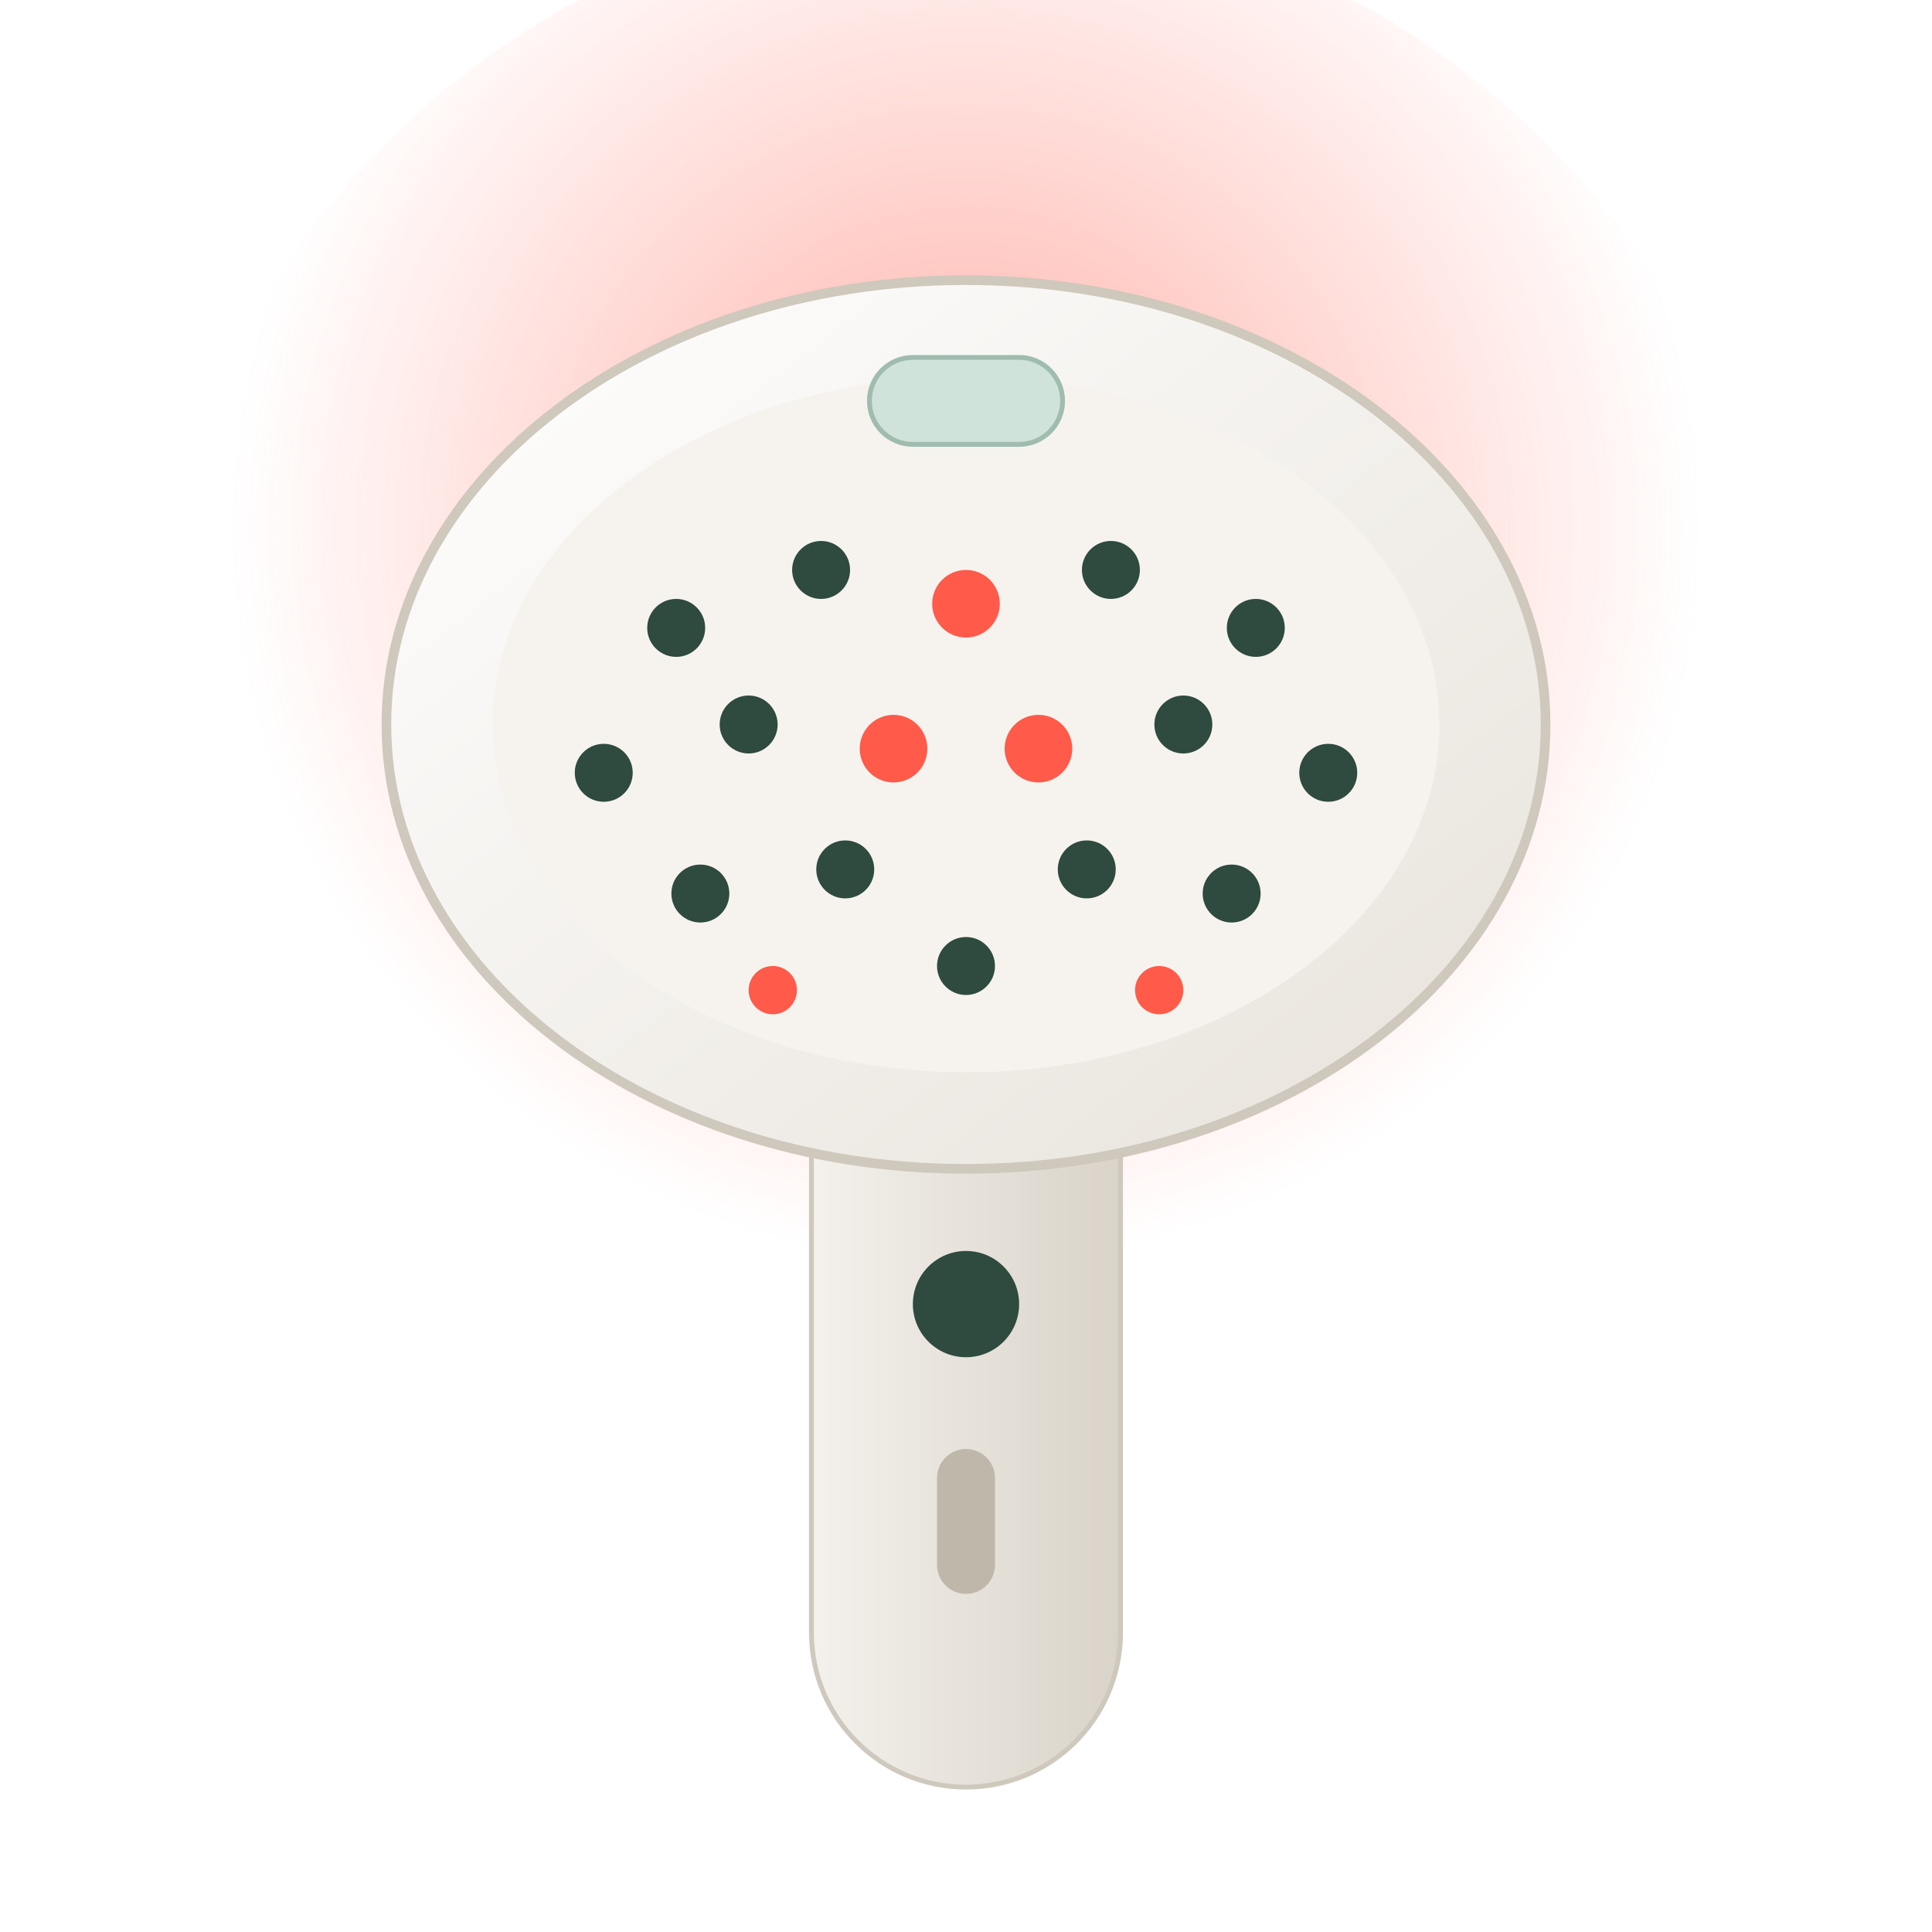
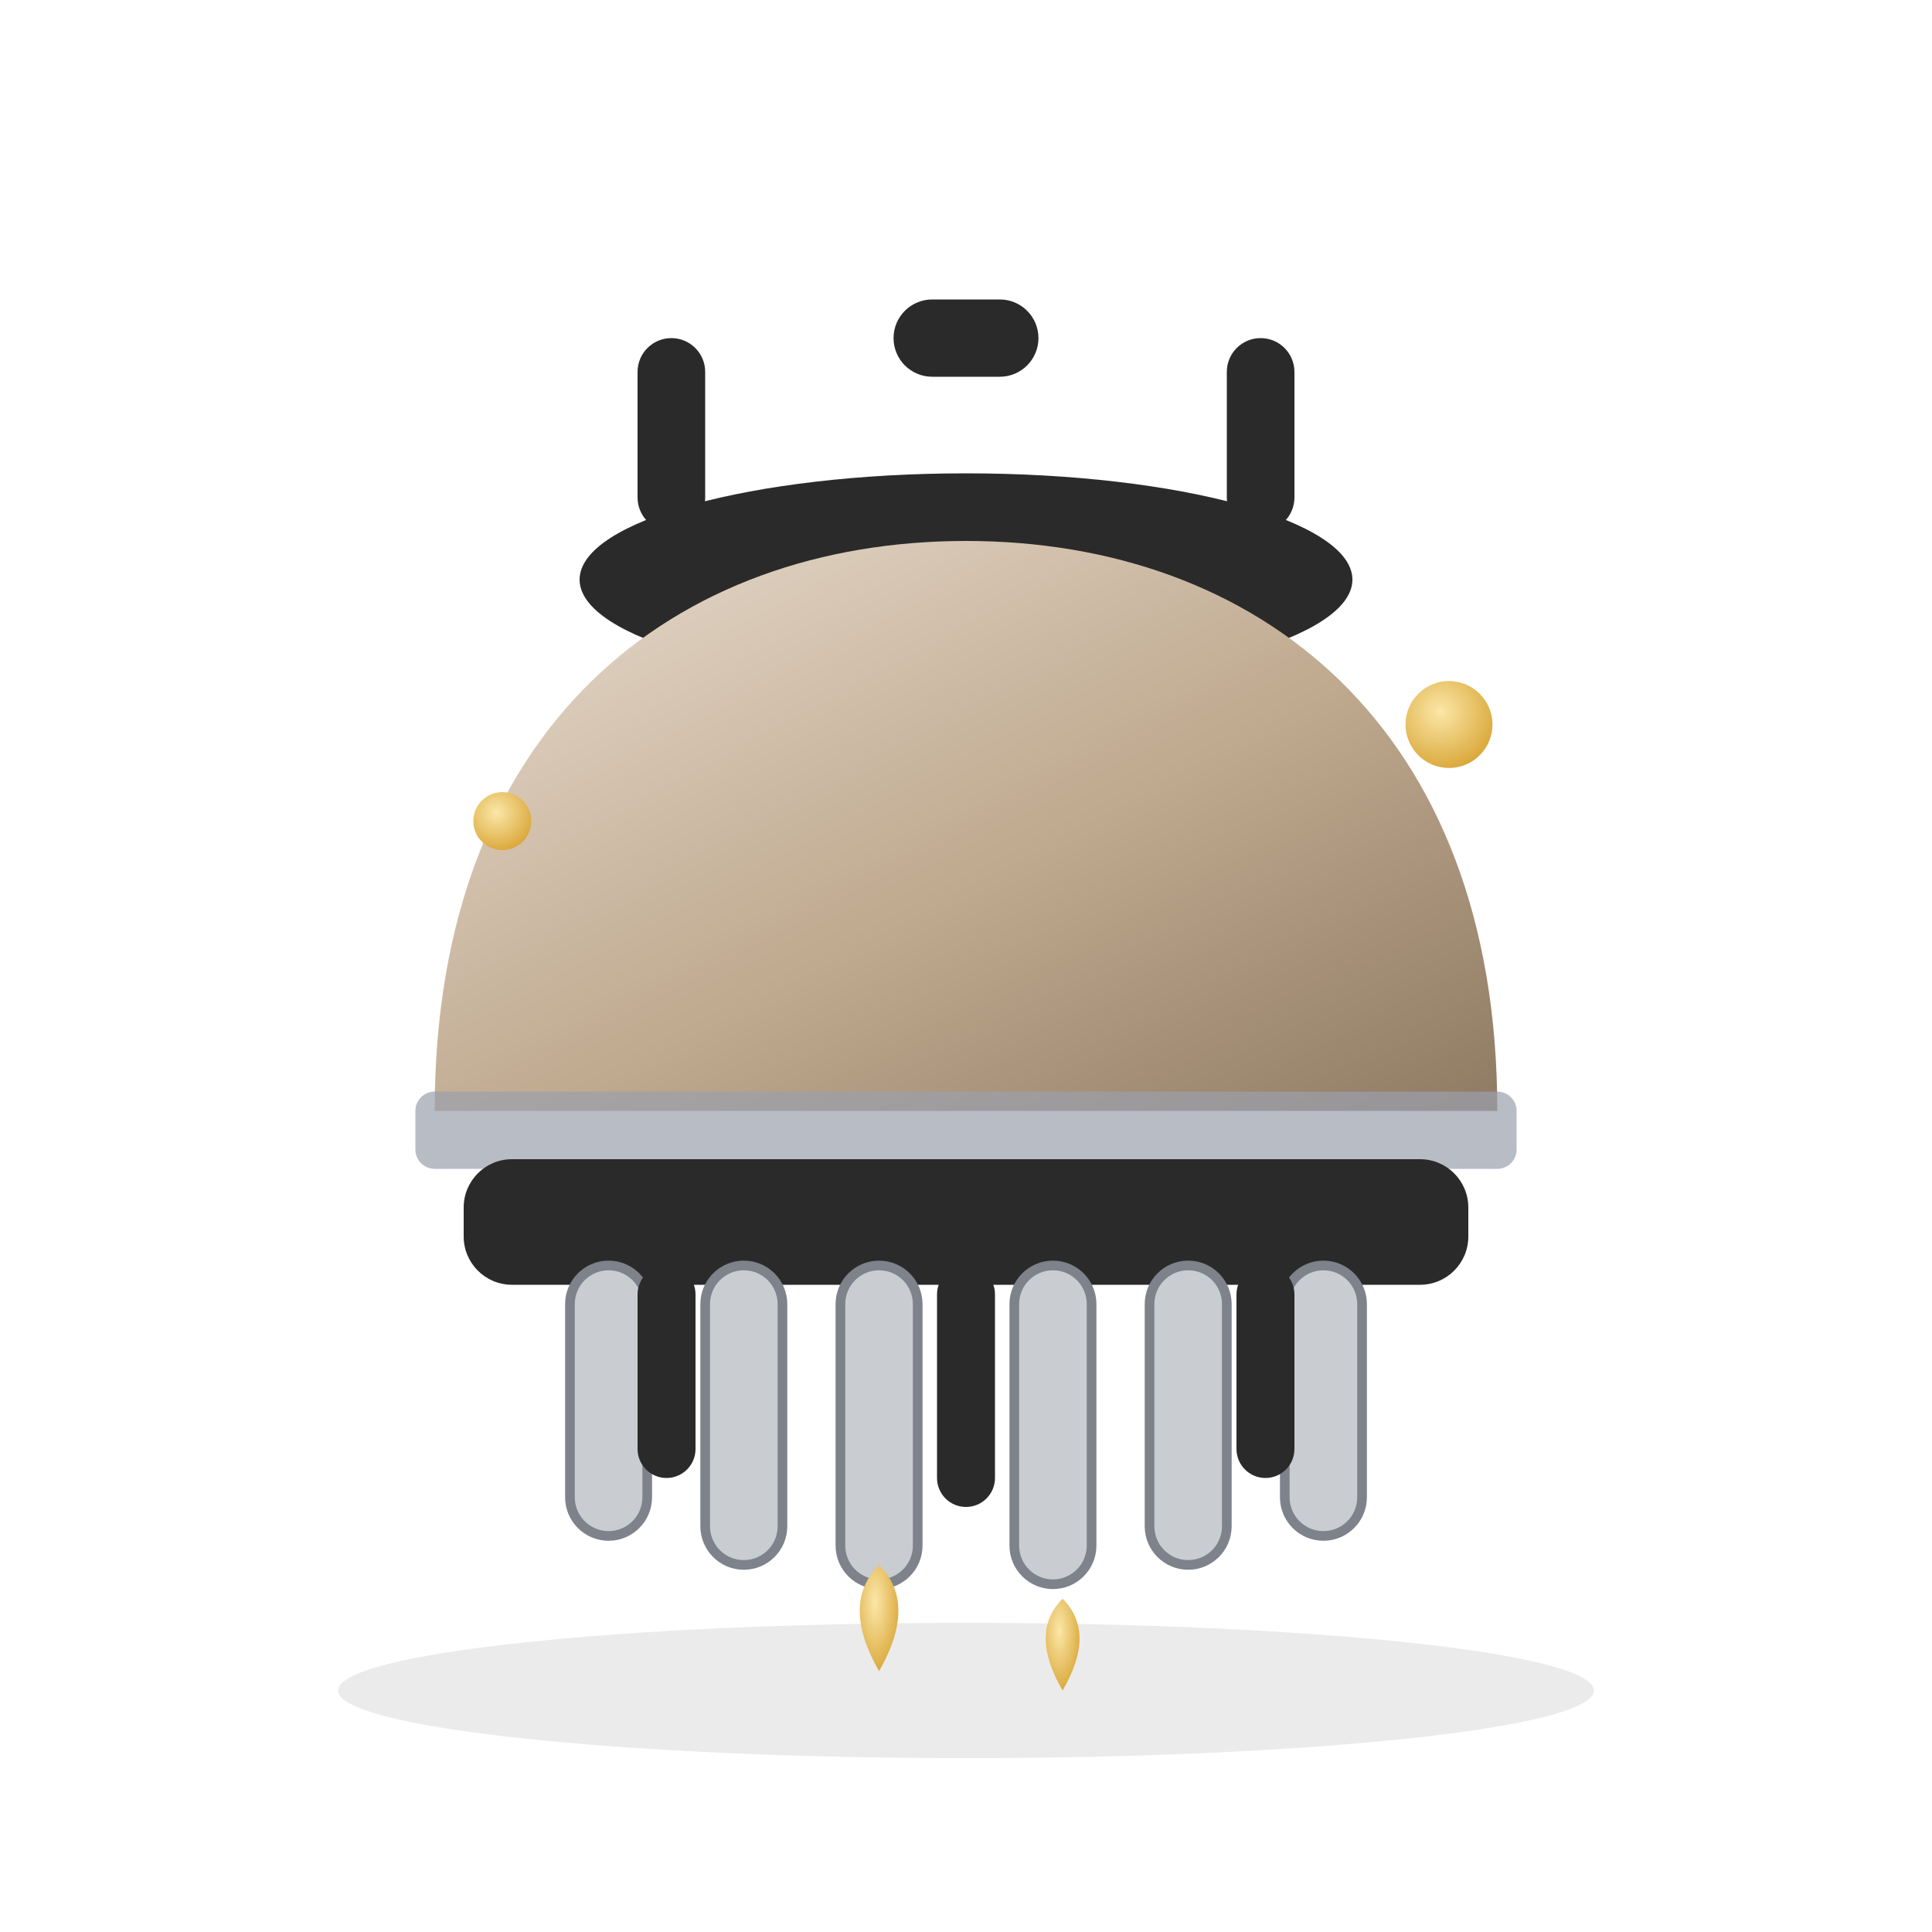
- <svg xmlns="http://www.w3.org/2000/svg" viewBox="0 0 400 400" role="img" aria-label="Illustration de la brosse massante LED">
+ <svg xmlns="http://www.w3.org/2000/svg" viewBox="0 0 400 400" role="img" aria-label="Illustration de l'applicateur massant">
  <defs>
-     <radialGradient id="glow" cx="50%" cy="38%" r="45%">
-       <stop offset="0%" stop-color="#ff6b5b" stop-opacity=".55" />
-       <stop offset="100%" stop-color="#ff6b5b" stop-opacity="0" />
+     <linearGradient id="dome" x1="0" y1="0" x2="1" y2="1">
+       <stop offset="0%" stop-color="#e9ddd0" />
+       <stop offset="55%" stop-color="#bfa98f" />
+       <stop offset="100%" stop-color="#8f7a63" />
+     </linearGradient>
+     <radialGradient id="drop" cx="40%" cy="35%" r="70%">
+       <stop offset="0%" stop-color="#fbe7a8" />
+       <stop offset="100%" stop-color="#d9a637" />
    </radialGradient>
-     <linearGradient id="body" x1="0" y1="0" x2="1" y2="1">
-       <stop offset="0%" stop-color="#ffffff" />
-       <stop offset="100%" stop-color="#e7e2da" />
-     </linearGradient>
-     <linearGradient id="handle" x1="0" y1="0" x2="1" y2="0">
-       <stop offset="0%" stop-color="#f4f1ec" />
-       <stop offset="100%" stop-color="#d9d3c9" />
-     </linearGradient>
  </defs>
-   <circle cx="200" cy="150" r="170" fill="url(#glow)" />
-   <rect x="168" y="200" width="64" height="170" rx="32" fill="url(#handle)" stroke="#cfc8bc" />
-   <circle cx="200" cy="270" r="11" fill="#2f4a3f" />
-   <rect x="194" y="300" width="12" height="30" rx="6" fill="#bfb7aa" />
-   <ellipse cx="200" cy="150" rx="120" ry="92" fill="url(#body)" stroke="#cfc8bc" stroke-width="2" />
-   <ellipse cx="200" cy="150" rx="98" ry="72" fill="#f6f3ee" />
-   <rect x="180" y="74" width="40" height="18" rx="9" fill="#cfe3da" stroke="#9fbcaf" />
-   <g fill="#2f4a3f">
-     <circle cx="140" cy="130" r="6" />
-     <circle cx="170" cy="118" r="6" />
-     <circle cx="230" cy="118" r="6" />
-     <circle cx="260" cy="130" r="6" />
-     <circle cx="125" cy="160" r="6" />
-     <circle cx="155" cy="150" r="6" />
-     <circle cx="245" cy="150" r="6" />
-     <circle cx="275" cy="160" r="6" />
-     <circle cx="145" cy="185" r="6" />
-     <circle cx="175" cy="180" r="6" />
-     <circle cx="225" cy="180" r="6" />
-     <circle cx="255" cy="185" r="6" />
-     <circle cx="200" cy="200" r="6" />
+   <ellipse cx="200" cy="350" rx="130" ry="14" fill="#000" opacity=".08" />
+   <rect x="185" y="62" width="30" height="16" rx="8" fill="#2a2a2a" />
+   <rect x="132" y="70" width="14" height="40" rx="7" fill="#2a2a2a" />
+   <rect x="254" y="70" width="14" height="40" rx="7" fill="#2a2a2a" />
+   <ellipse cx="200" cy="120" rx="80" ry="22" fill="#2a2a2a" />
+   <path d="M90 230 C90 150 140 112 200 112 C260 112 310 150 310 230 Z" fill="url(#dome)" />
+   <rect x="86" y="226" width="228" height="16" rx="4" fill="#9aa0ad" opacity=".7" />
+   <rect x="96" y="240" width="208" height="26" rx="10" fill="#2a2a2a" />
+   <g fill="#c9ccd1" stroke="#7d828b" stroke-width="2">
+     <rect x="118" y="262" width="16" height="56" rx="8" />
+     <rect x="146" y="262" width="16" height="62" rx="8" />
+     <rect x="174" y="262" width="16" height="66" rx="8" />
+     <rect x="210" y="262" width="16" height="66" rx="8" />
+     <rect x="238" y="262" width="16" height="62" rx="8" />
+     <rect x="266" y="262" width="16" height="56" rx="8" />
  </g>
-   <g fill="#ff5a4a">
-     <circle cx="200" cy="125" r="7" />
-     <circle cx="185" cy="155" r="7" />
-     <circle cx="215" cy="155" r="7" />
-     <circle cx="160" cy="205" r="5" />
-     <circle cx="240" cy="205" r="5" />
+   <g fill="#2a2a2a">
+     <rect x="132" y="262" width="12" height="44" rx="6" />
+     <rect x="194" y="262" width="12" height="50" rx="6" />
+     <rect x="256" y="262" width="12" height="44" rx="6" />
  </g>
+   <path d="M182 346 q8 -14 0 -22 q-8 8 0 22 z" fill="url(#drop)" />
+   <path d="M220 350 q7 -12 0 -19 q-7 7 0 19 z" fill="url(#drop)" />
+   <circle cx="300" cy="150" r="9" fill="url(#drop)" />
+   <circle cx="104" cy="170" r="6" fill="url(#drop)" />
</svg>
